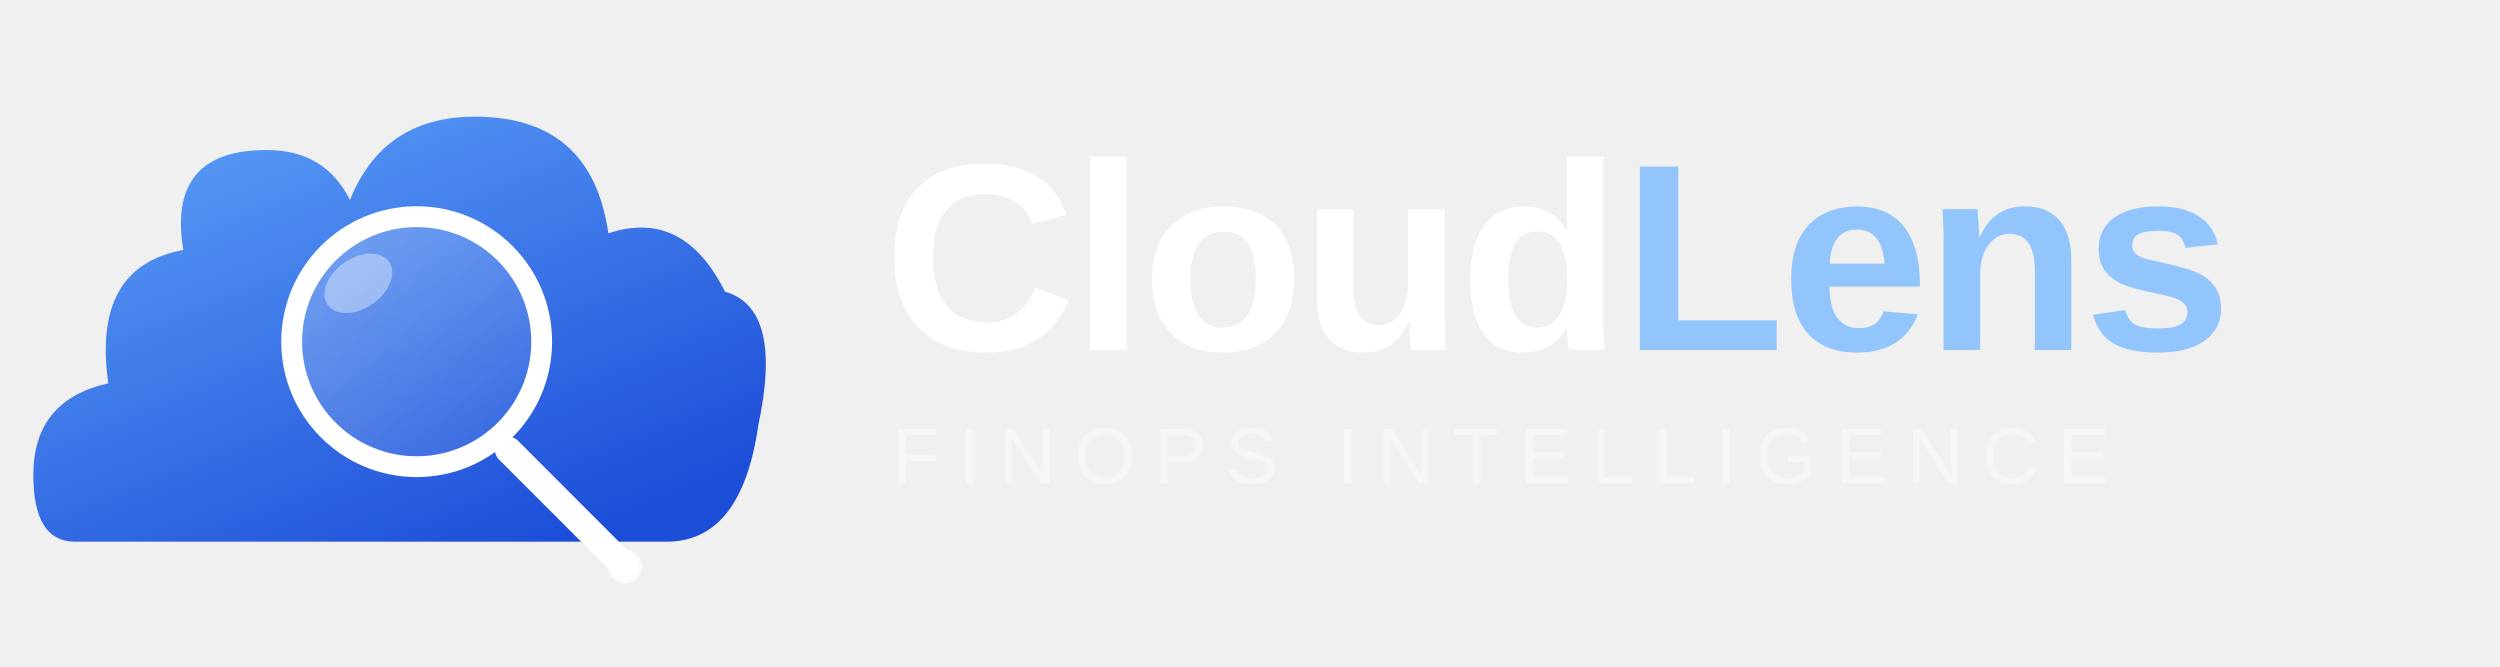
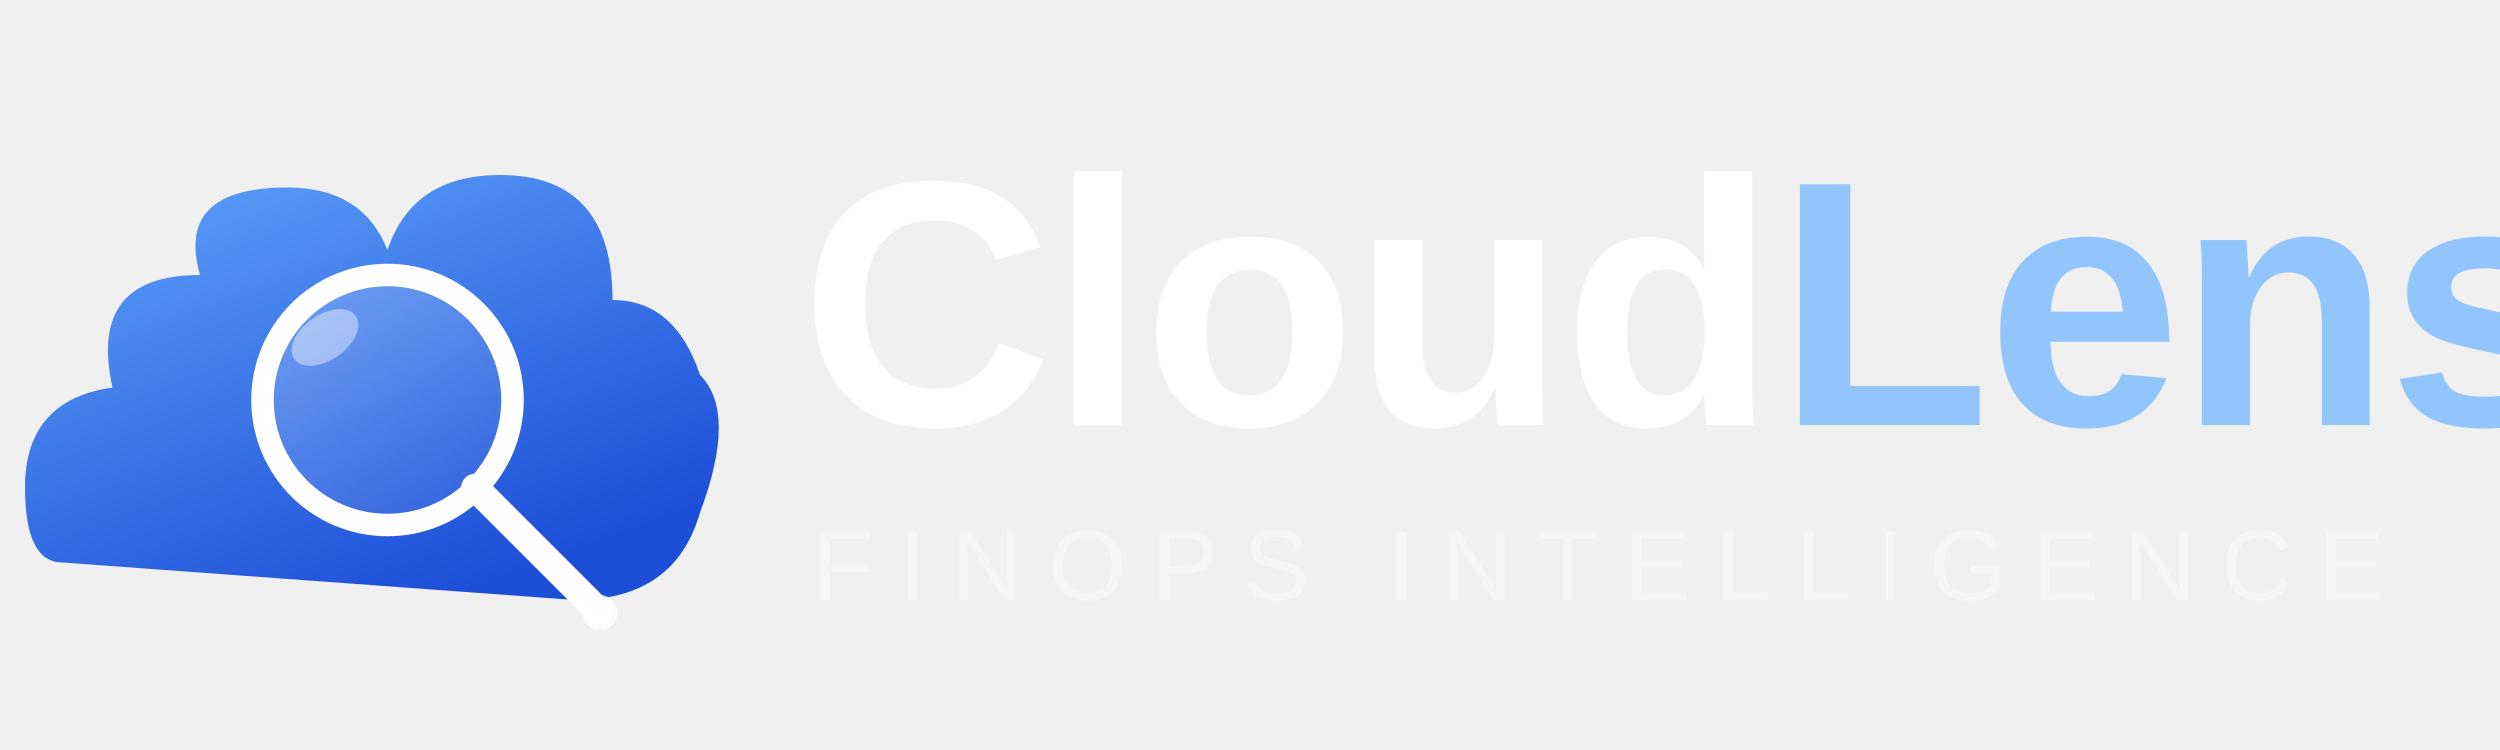
- <svg xmlns="http://www.w3.org/2000/svg" viewBox="0 0 300 80" fill="none">
+ <svg xmlns="http://www.w3.org/2000/svg" viewBox="0 0 200 60" fill="none">
  <defs>
-     <linearGradient id="cloudGrad" x1="0" y1="0" x2="0.7" y2="1">
+     <linearGradient id="cg" x1="0" y1="0" x2="0.6" y2="1">
      <stop offset="0%" stop-color="#60a5fa" />
      <stop offset="100%" stop-color="#1d4ed8" />
    </linearGradient>
-     <linearGradient id="lensGrad" x1="0" y1="0" x2="1" y2="1">
-       <stop offset="0%" stop-color="rgba(255,255,255,0.25)" />
-       <stop offset="100%" stop-color="rgba(255,255,255,0.05)" />
+     <linearGradient id="lg" x1="0" y1="0" x2="1" y2="1">
+       <stop offset="0%" stop-color="rgba(255,255,255,0.22)" />
+       <stop offset="100%" stop-color="rgba(255,255,255,0.04)" />
    </linearGradient>
  </defs>
-   <g transform="translate(4, 7)">
-     <path d="       M 5 58       Q 0 58 0 50       Q 0 41 9 39       Q 7 25 18 23       Q 16 11 28 11       Q 35 11 38 17       Q 42  7 53  7       Q 67  7 69 21       Q 78 18 83 28       Q 90 30 87 44       Q 85 58 76 58       Z     " fill="url(#cloudGrad)" />
-     <circle cx="46" cy="34" r="15" fill="url(#lensGrad)" stroke="white" stroke-width="2.5" />
-     <ellipse cx="39" cy="27" rx="4.5" ry="3" fill="white" opacity="0.38" transform="rotate(-35 39 27)" />
-     <line x1="57" y1="47" x2="71" y2="61" stroke="white" stroke-width="3.2" stroke-linecap="round" />
-     <circle cx="71" cy="61" r="2" fill="white" opacity="0.7" />
+   <g transform="translate(2, 9)">
+     <path d="       M 3 36       Q 0 36 0 30  Q 0 23  7 22       Q 5 13 14 13  Q 12  6 21  6       Q 27  6 29 11  Q 31  5 38  5       Q 47  5 47 15  Q 52 15 54 21       Q 57 24 54 32  Q 52 39 44 39       Z     " fill="url(#cg)" />
+     <circle cx="29" cy="23" r="10" fill="url(#lg)" stroke="white" stroke-width="1.8" />
+     <ellipse cx="24" cy="18" rx="3" ry="1.8" fill="white" opacity="0.42" transform="rotate(-35 24 18)" />
+     <line x1="36" y1="30" x2="46" y2="40" stroke="white" stroke-width="2.2" stroke-linecap="round" />
+     <circle cx="46" cy="40" r="1.4" fill="white" opacity="0.7" />
  </g>
-   <text x="106" y="42" font-family="'Segoe UI', 'Helvetica Neue', Arial, sans-serif" font-size="32" font-weight="700" fill="white" letter-spacing="-0.5">Cloud<tspan fill="#93c5fd">Lens</tspan>
+   <text x="64" y="34" font-family="'Segoe UI', 'Helvetica Neue', Arial, sans-serif" font-size="28" font-weight="700" fill="white" letter-spacing="-0.3">Cloud<tspan fill="#93c5fd">Lens</tspan>
  </text>
-   <text x="107" y="58" font-family="'Segoe UI', 'Helvetica Neue', Arial, sans-serif" font-size="9.5" fill="rgba(255,255,255,0.40)" letter-spacing="2.2">FINOPS INTELLIGENCE
+   <text x="65" y="48" font-family="'Segoe UI', 'Helvetica Neue', Arial, sans-serif" font-size="8" fill="rgba(255,255,255,0.38)" letter-spacing="2">FINOPS INTELLIGENCE
  </text>
</svg>
